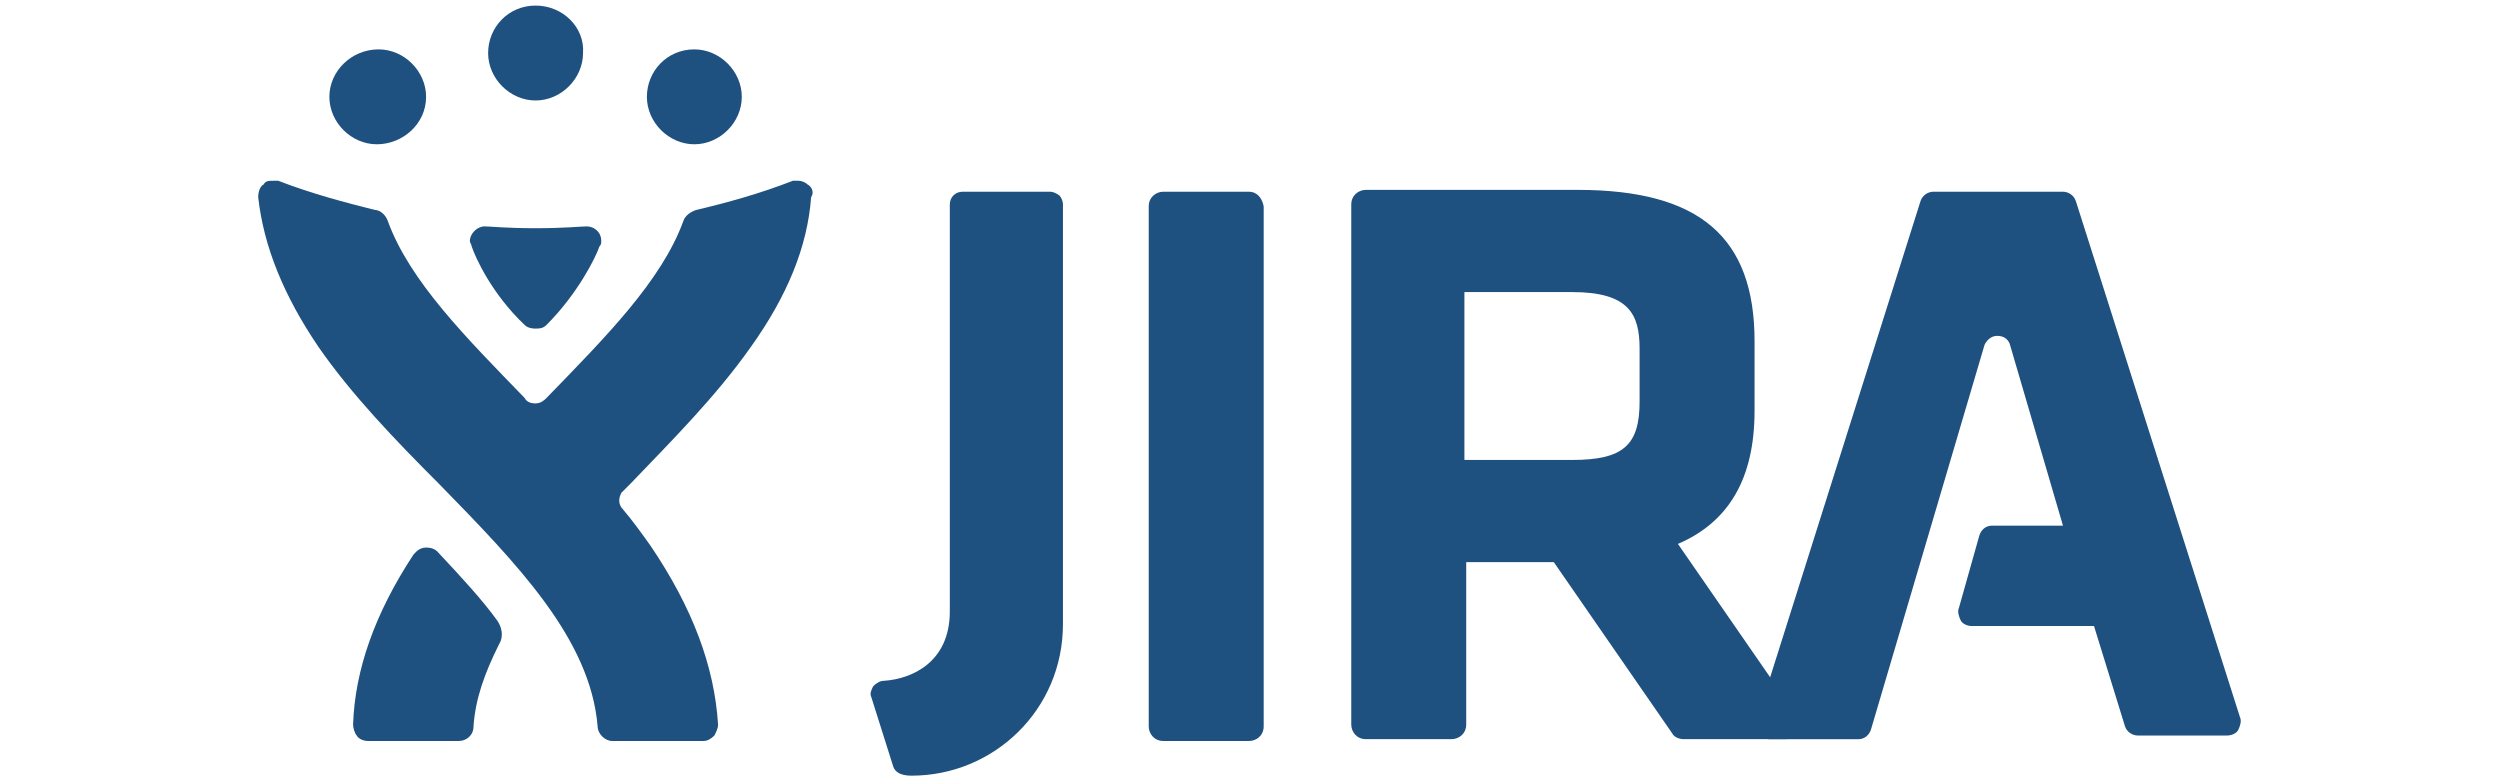
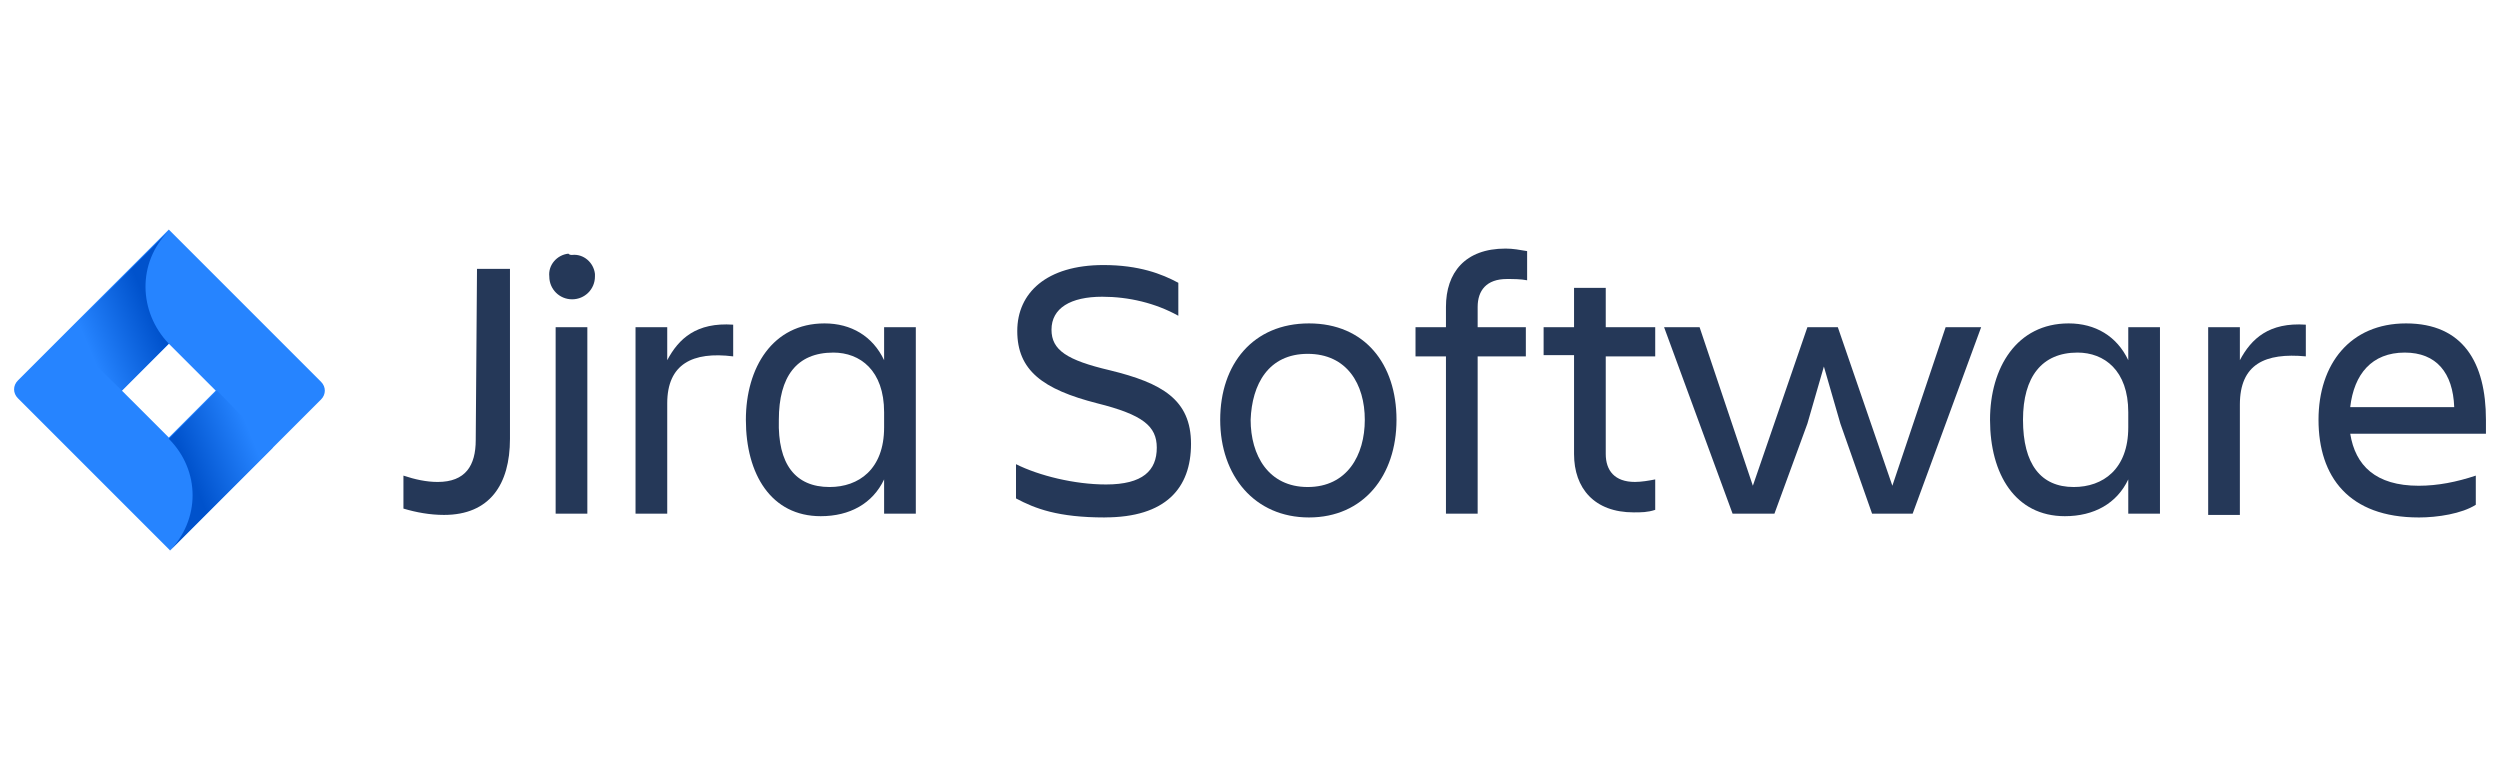
<svg xmlns="http://www.w3.org/2000/svg" width="160" height="50">
  <g>
-     <g stroke="null" id="Layer_1_1_">
-       <g stroke="null" id="svg_1">
-         <path stroke="null" id="svg_2" d="m79.942,12.27l-5.489,0c-0.467,0 -0.934,0.35 -0.934,0.934l0,33.285c0,0.467 0.35,0.934 0.934,0.934l5.489,0c0.467,0 0.934,-0.35 0.934,-0.934l0,-33.285c-0.117,-0.584 -0.467,-0.934 -0.934,-0.934z" fill="#1F5180" />
-         <path stroke="null" id="svg_3" d="m114.978,45.788l-7.591,-10.978c3.27,-1.401 4.905,-4.204 4.905,-8.526l0,-4.438c0,-6.657 -3.504,-9.694 -11.329,-9.694l-13.548,0c-0.467,0 -0.934,0.35 -0.934,0.934l0,33.285c0,0.467 0.35,0.934 0.934,0.934l5.489,0c0.467,0 0.934,-0.35 0.934,-0.934l0,-10.394l5.606,0l7.591,10.978c0.117,0.234 0.467,0.35 0.701,0.35l6.54,0l0,0c0.467,0 0.934,-0.35 0.934,-0.934c-0.117,-0.117 -0.117,-0.35 -0.234,-0.584zm-21.256,-27.095l6.891,0c3.62,0 4.321,1.401 4.321,3.62l0,3.387c0,2.803 -1.051,3.737 -4.321,3.737l-6.891,0l0,-10.745z" fill="#1F5180" />
-         <path stroke="null" id="svg_4" d="m132.847,12.854c-0.117,-0.35 -0.467,-0.584 -0.818,-0.584l-8.292,0c-0.35,0 -0.701,0.234 -0.818,0.584l-10.511,33.285c-0.117,0.234 0,0.584 0.117,0.818s0.467,0.35 0.701,0.35l5.723,0c0.35,0 0.701,-0.234 0.818,-0.701l7.241,-24.526c0,0 0.234,-0.584 0.818,-0.584c0.701,0 0.818,0.584 0.818,0.584l3.387,11.562l-4.555,0c-0.35,0 -0.701,0.234 -0.818,0.701l-1.285,4.555c-0.117,0.234 0,0.584 0.117,0.818s0.467,0.35 0.701,0.35l7.825,0l1.985,6.423c0.117,0.35 0.467,0.584 0.818,0.584l5.723,0c0.234,0 0.584,-0.117 0.701,-0.35s0.234,-0.584 0.117,-0.818l-10.511,-33.051z" fill="#1F5180" />
-         <path stroke="null" id="svg_5" d="m67.095,12.27l-5.489,0c-0.467,0 -0.818,0.35 -0.818,0.818l0,26.044c0,3.27 -2.453,4.321 -4.204,4.438c-0.234,0 -0.467,0.117 -0.701,0.35c-0.117,0.234 -0.234,0.467 -0.117,0.701l1.401,4.438c0.117,0.35 0.467,0.584 1.168,0.584c5.256,0 9.694,-4.204 9.694,-9.694l0,-26.862c0,-0.234 -0.117,-0.467 -0.234,-0.584c-0.35,-0.234 -0.467,-0.234 -0.701,-0.234z" fill="#1F5180" />
-         <path stroke="null" id="svg_6" d="m24.233,3.16c-1.752,0 -3.153,1.401 -3.153,3.037s1.401,3.037 3.037,3.037s3.153,-1.285 3.153,-3.037c0,-1.635 -1.401,-3.037 -3.037,-3.037l0,0l0,0z" fill="#1F5180" />
-         <path stroke="null" id="svg_7" d="m44.438,3.16c-1.752,0 -3.037,1.401 -3.037,3.037s1.401,3.037 3.037,3.037s3.037,-1.401 3.037,-3.037s-1.401,-3.037 -3.037,-3.037l0,0l0,0z" fill="#1F5180" />
-         <path stroke="null" id="svg_8" d="m34.277,0.357c-1.752,0 -3.037,1.401 -3.037,3.037s1.401,3.037 3.037,3.037s3.037,-1.401 3.037,-3.037c0.117,-1.635 -1.285,-3.037 -3.037,-3.037l0,0l0,0z" fill="#1F5180" />
-         <path stroke="null" id="svg_9" d="m51.679,11.803c-0.117,-0.117 -0.35,-0.234 -0.584,-0.234c-0.117,0 -0.234,0 -0.35,0c-2.102,0.818 -4.204,1.401 -6.19,1.869c-0.35,0.117 -0.701,0.35 -0.818,0.701c-1.401,3.854 -5.022,7.475 -8.759,11.329c-0.117,0.117 -0.35,0.35 -0.701,0.35s-0.584,-0.117 -0.701,-0.35c-3.737,-3.854 -7.358,-7.475 -8.759,-11.329c-0.117,-0.35 -0.467,-0.701 -0.818,-0.701c-1.869,-0.467 -4.088,-1.051 -6.19,-1.869c-0.117,0 -0.234,0 -0.35,0c-0.234,0 -0.467,0 -0.584,0.234c-0.234,0.117 -0.35,0.467 -0.35,0.818c0.35,3.153 1.635,6.307 3.854,9.577c2.102,3.037 4.905,5.956 7.708,8.759c5.022,5.139 9.694,9.927 10.161,15.533c0,0.467 0.467,0.934 0.934,0.934l5.839,0c0.234,0 0.467,-0.117 0.701,-0.35c0.117,-0.234 0.234,-0.467 0.234,-0.701c-0.234,-3.737 -1.635,-7.475 -4.321,-11.445c-0.584,-0.818 -1.168,-1.635 -1.869,-2.453c-0.234,-0.35 -0.117,-0.701 0,-0.934c0.234,-0.234 0.35,-0.35 0.584,-0.584c2.686,-2.803 5.489,-5.606 7.708,-8.759c2.336,-3.27 3.62,-6.423 3.854,-9.577c0.234,-0.35 0,-0.701 -0.234,-0.818z" fill="#1F5180" />
-         <path stroke="null" id="svg_10" d="m27.97,35.277c-0.117,-0.117 -0.35,-0.234 -0.701,-0.234c-0.467,0 -0.701,0.35 -0.818,0.467c-2.453,3.737 -3.737,7.358 -3.854,10.861c0,0.234 0.117,0.584 0.234,0.701c0.117,0.234 0.467,0.35 0.701,0.35l5.839,0c0.467,0 0.934,-0.35 0.934,-0.934c0.117,-1.752 0.701,-3.387 1.635,-5.256c0.35,-0.584 0.117,-1.168 -0.117,-1.518c-0.934,-1.285 -2.102,-2.569 -3.854,-4.438z" fill="#1F5180" />
-         <path stroke="null" id="svg_11" d="m34.277,14.606c1.869,0 2.92,-0.117 3.27,-0.117c0.467,0 0.934,0.35 0.934,0.934c0,0.117 0,0.234 -0.117,0.35c-0.234,0.701 -1.401,3.037 -3.387,5.022c-0.234,0.234 -0.467,0.234 -0.701,0.234l0,0c-0.117,0 -0.467,0 -0.701,-0.234c-2.102,-1.985 -3.153,-4.321 -3.387,-5.022c0,-0.117 -0.117,-0.234 -0.117,-0.35c0,-0.467 0.467,-0.934 0.934,-0.934c0.35,0 1.401,0.117 3.27,0.117l0,0z" fill="#1F5180" />
+     <g stroke="null" id="svg_1">
+       <g stroke="null" id="Layer_2_1_">
+         <g stroke="null" id="Blue">
+           <path stroke="null" id="svg_2" d="m30.528,17.208l2.11,0l0,10.877c0,2.922 -1.299,4.87 -4.221,4.87c-0.893,0 -1.786,-0.162 -2.597,-0.406l0,-2.11c0.731,0.243 1.461,0.406 2.192,0.406c1.786,0 2.435,-1.055 2.435,-2.679l0.081,-10.958z" fill="#253858" />
+           <path stroke="null" id="svg_3" d="m36.616,16.315c0.731,-0.081 1.38,0.487 1.461,1.218c0,0.081 0,0.162 0,0.162c0,0.812 -0.649,1.461 -1.461,1.461c-0.812,0 -1.461,-0.649 -1.461,-1.461c0,0 0,0 0,0c-0.081,-0.731 0.487,-1.38 1.218,-1.461c0.081,0.081 0.162,0.081 0.243,0.081zm-1.055,4.627l2.029,0l0,11.932l-2.029,0l0,-11.932z" fill="#253858" />
+           <path stroke="null" id="svg_4" d="m40.674,20.942l2.029,0l0,2.11c0.731,-1.38 1.867,-2.435 4.221,-2.273l0,2.029c-2.597,-0.325 -4.221,0.487 -4.221,3.003l0,7.062l-2.029,0l0,-11.932z" fill="#253858" />
+           <path stroke="null" id="svg_5" d="m56.583,30.682c-0.731,1.542 -2.192,2.354 -4.058,2.354c-3.166,0 -4.789,-2.679 -4.789,-6.169c0,-3.328 1.705,-6.169 5.032,-6.169c1.705,0 3.084,0.812 3.815,2.354l0,-2.11l2.029,0l0,11.932l-2.029,0l0,-2.192zm-3.49,0.487c1.867,0 3.49,-1.136 3.49,-3.815l0,-0.974c0,-2.679 -1.542,-3.815 -3.247,-3.815c-2.354,0 -3.49,1.542 -3.49,4.302c-0.081,2.841 1.055,4.302 3.247,4.302l0,0z" fill="#253858" />
+           <path stroke="null" id="svg_6" d="m70.706,33.117c-3.003,0 -4.464,-0.568 -5.682,-1.218l0,-2.192c1.461,0.731 3.734,1.299 5.763,1.299c2.354,0 3.247,-0.893 3.247,-2.354c0,-1.38 -0.893,-2.11 -3.815,-2.841c-3.49,-0.893 -5.114,-2.11 -5.114,-4.627c0,-2.435 1.867,-4.221 5.519,-4.221c2.273,0 3.734,0.568 4.789,1.136l0,2.11c-1.461,-0.812 -3.166,-1.218 -4.87,-1.218c-2.029,0 -3.247,0.731 -3.247,2.11c0,1.299 0.974,1.948 3.734,2.597c3.328,0.812 5.195,1.867 5.195,4.708c0,2.841 -1.623,4.708 -5.519,4.708z" fill="#253858" />
+           <path stroke="null" id="svg_7" d="m78.093,26.867c0,-3.571 2.11,-6.169 5.682,-6.169s5.601,2.597 5.601,6.169s-2.11,6.25 -5.601,6.25s-5.682,-2.679 -5.682,-6.25zm1.948,0c0,2.273 1.136,4.302 3.653,4.302c2.516,0 3.653,-2.029 3.653,-4.302s-1.136,-4.221 -3.653,-4.221s-3.571,1.948 -3.653,4.221l0,0z" fill="#253858" />
+           <path stroke="null" id="svg_8" d="m94.57,20.942l3.084,0l0,1.867l-3.084,0l0,10.065l-2.029,0l0,-10.065l-1.948,0l0,-1.867l1.948,0l0,-1.299c0,-2.192 1.218,-3.734 3.815,-3.734c0.487,0 0.893,0.081 1.38,0.162l0,1.867c-0.406,-0.081 -0.893,-0.081 -1.299,-0.081c-1.299,0 -1.867,0.731 -1.867,1.786l0,1.299z" fill="#253858" />
+           <path stroke="null" id="svg_9" d="m104.635,30.844c0.406,0 0.893,-0.081 1.299,-0.162l0,1.948c-0.487,0.162 -0.893,0.162 -1.38,0.162c-2.516,0 -3.815,-1.542 -3.815,-3.734l0,-6.331l-1.948,0l0,-1.786l1.948,0l0,-2.516l2.029,0l0,2.516l3.166,0l0,1.867l-3.166,0l0,6.25c0,1.055 0.568,1.786 1.867,1.786z" fill="#253858" />
+           <path stroke="null" id="svg_10" d="m106.501,20.942l2.273,0l3.409,10.146l3.49,-10.146l1.948,0l3.49,10.146l3.409,-10.146l2.273,0l-4.383,11.932l-2.597,0l-2.029,-5.763l-1.055,-3.653l-1.055,3.653l-2.11,5.763l-2.679,0l-4.383,-11.932z" fill="#253858" />
+           <path stroke="null" id="svg_11" d="m136.209,30.682c-0.731,1.542 -2.192,2.354 -4.058,2.354c-3.166,0 -4.789,-2.679 -4.789,-6.169c0,-3.328 1.705,-6.169 5.032,-6.169c1.705,0 3.084,0.812 3.815,2.354l0,-2.11l2.029,0l0,11.932l-2.029,0l0,-2.192zm-3.49,0.487c1.867,0 3.49,-1.136 3.49,-3.815l0,-0.974c0,-2.679 -1.542,-3.815 -3.247,-3.815c-2.273,0 -3.49,1.542 -3.49,4.302c0,2.841 1.136,4.302 3.247,4.302l0,0z" fill="#253858" />
+           <path stroke="null" id="svg_12" d="m141.323,20.942l2.029,0l0,2.11c0.731,-1.38 1.867,-2.435 4.221,-2.273l0,2.029c-2.597,-0.243 -4.221,0.487 -4.221,3.084l0,7.062l-2.029,0l0,-12.013z" fill="#253858" />
+           <path stroke="null" id="svg_13" d="m154.797,33.117c-4.464,0 -6.412,-2.597 -6.412,-6.25c0,-3.571 2.029,-6.169 5.601,-6.169c3.653,0 5.114,2.516 5.114,6.169l0,0.893l-8.685,0c0.325,2.029 1.623,3.328 4.383,3.328c1.218,0 2.435,-0.243 3.653,-0.649l0,1.867c-0.893,0.568 -2.435,0.812 -3.653,0.812zm-4.383,-7.062l6.656,0c-0.081,-2.192 -1.136,-3.49 -3.166,-3.49c-2.11,0 -3.247,1.38 -3.49,3.49l0,0z" fill="#253858" />
+           <path stroke="null" id="svg_14" d="m20.544,24.432l-8.847,-8.847l-0.893,-0.893l0,0l-6.656,6.656l0,0l-3.003,3.003c-0.325,0.325 -0.325,0.812 0,1.136l6.088,6.088l3.653,3.653l6.656,-6.656l0.081,-0.081l2.922,-2.922c0.325,-0.325 0.325,-0.812 0,-1.136zm-9.74,3.571l-3.003,-3.003l3.003,-3.003l3.003,3.003l-3.003,3.003z" fill="#2684FF" />
+           <linearGradient stroke="null" transform="translate(0,2.008822) translate(-0.08281708,0) translate(-21.51562,-19.61719) translate(0.984375,12.68281) scale(0.8116823) translate(-0.984375,-12.68281) " y2="0.817" x2="0.286" y1="0.402" x1="0.923" id="SVGID_1_">
+             <stop stroke="null" stop-color="#0052CC" offset="0.18" />
+             <stop stroke="null" stop-color="#2684FF" offset="1" />
+           </linearGradient>
+           <path stroke="null" id="svg_15" d="m10.804,21.997c-1.948,-2.029 -2.029,-5.195 0,-7.224l-6.656,6.656l3.653,3.571l3.003,-3.003z" fill="url(#SVGID_1_)" />
+           <linearGradient stroke="null" transform="translate(0,2.008822) translate(-0.08281708,0) translate(-21.51562,-19.61719) translate(0.984375,12.68281) scale(0.8116823) translate(-0.984375,-12.68281) " y2="0.179" x2="0.728" y1="0.589" x1="0.092" id="SVGID_2_">
+             <stop stroke="null" stop-color="#0052CC" offset="0.18" />
+             <stop stroke="null" stop-color="#2684FF" offset="1" />
+           </linearGradient>
+           <path stroke="null" id="svg_16" d="m13.888,25l-3.084,3.084c2.029,2.029 2.029,5.195 0,7.224c0,0 0,0 0,0l0,0l6.656,-6.656l-3.571,-3.653z" fill="url(#SVGID_2_)" />
+         </g>
      </g>
    </g>
  </g>
</svg>
